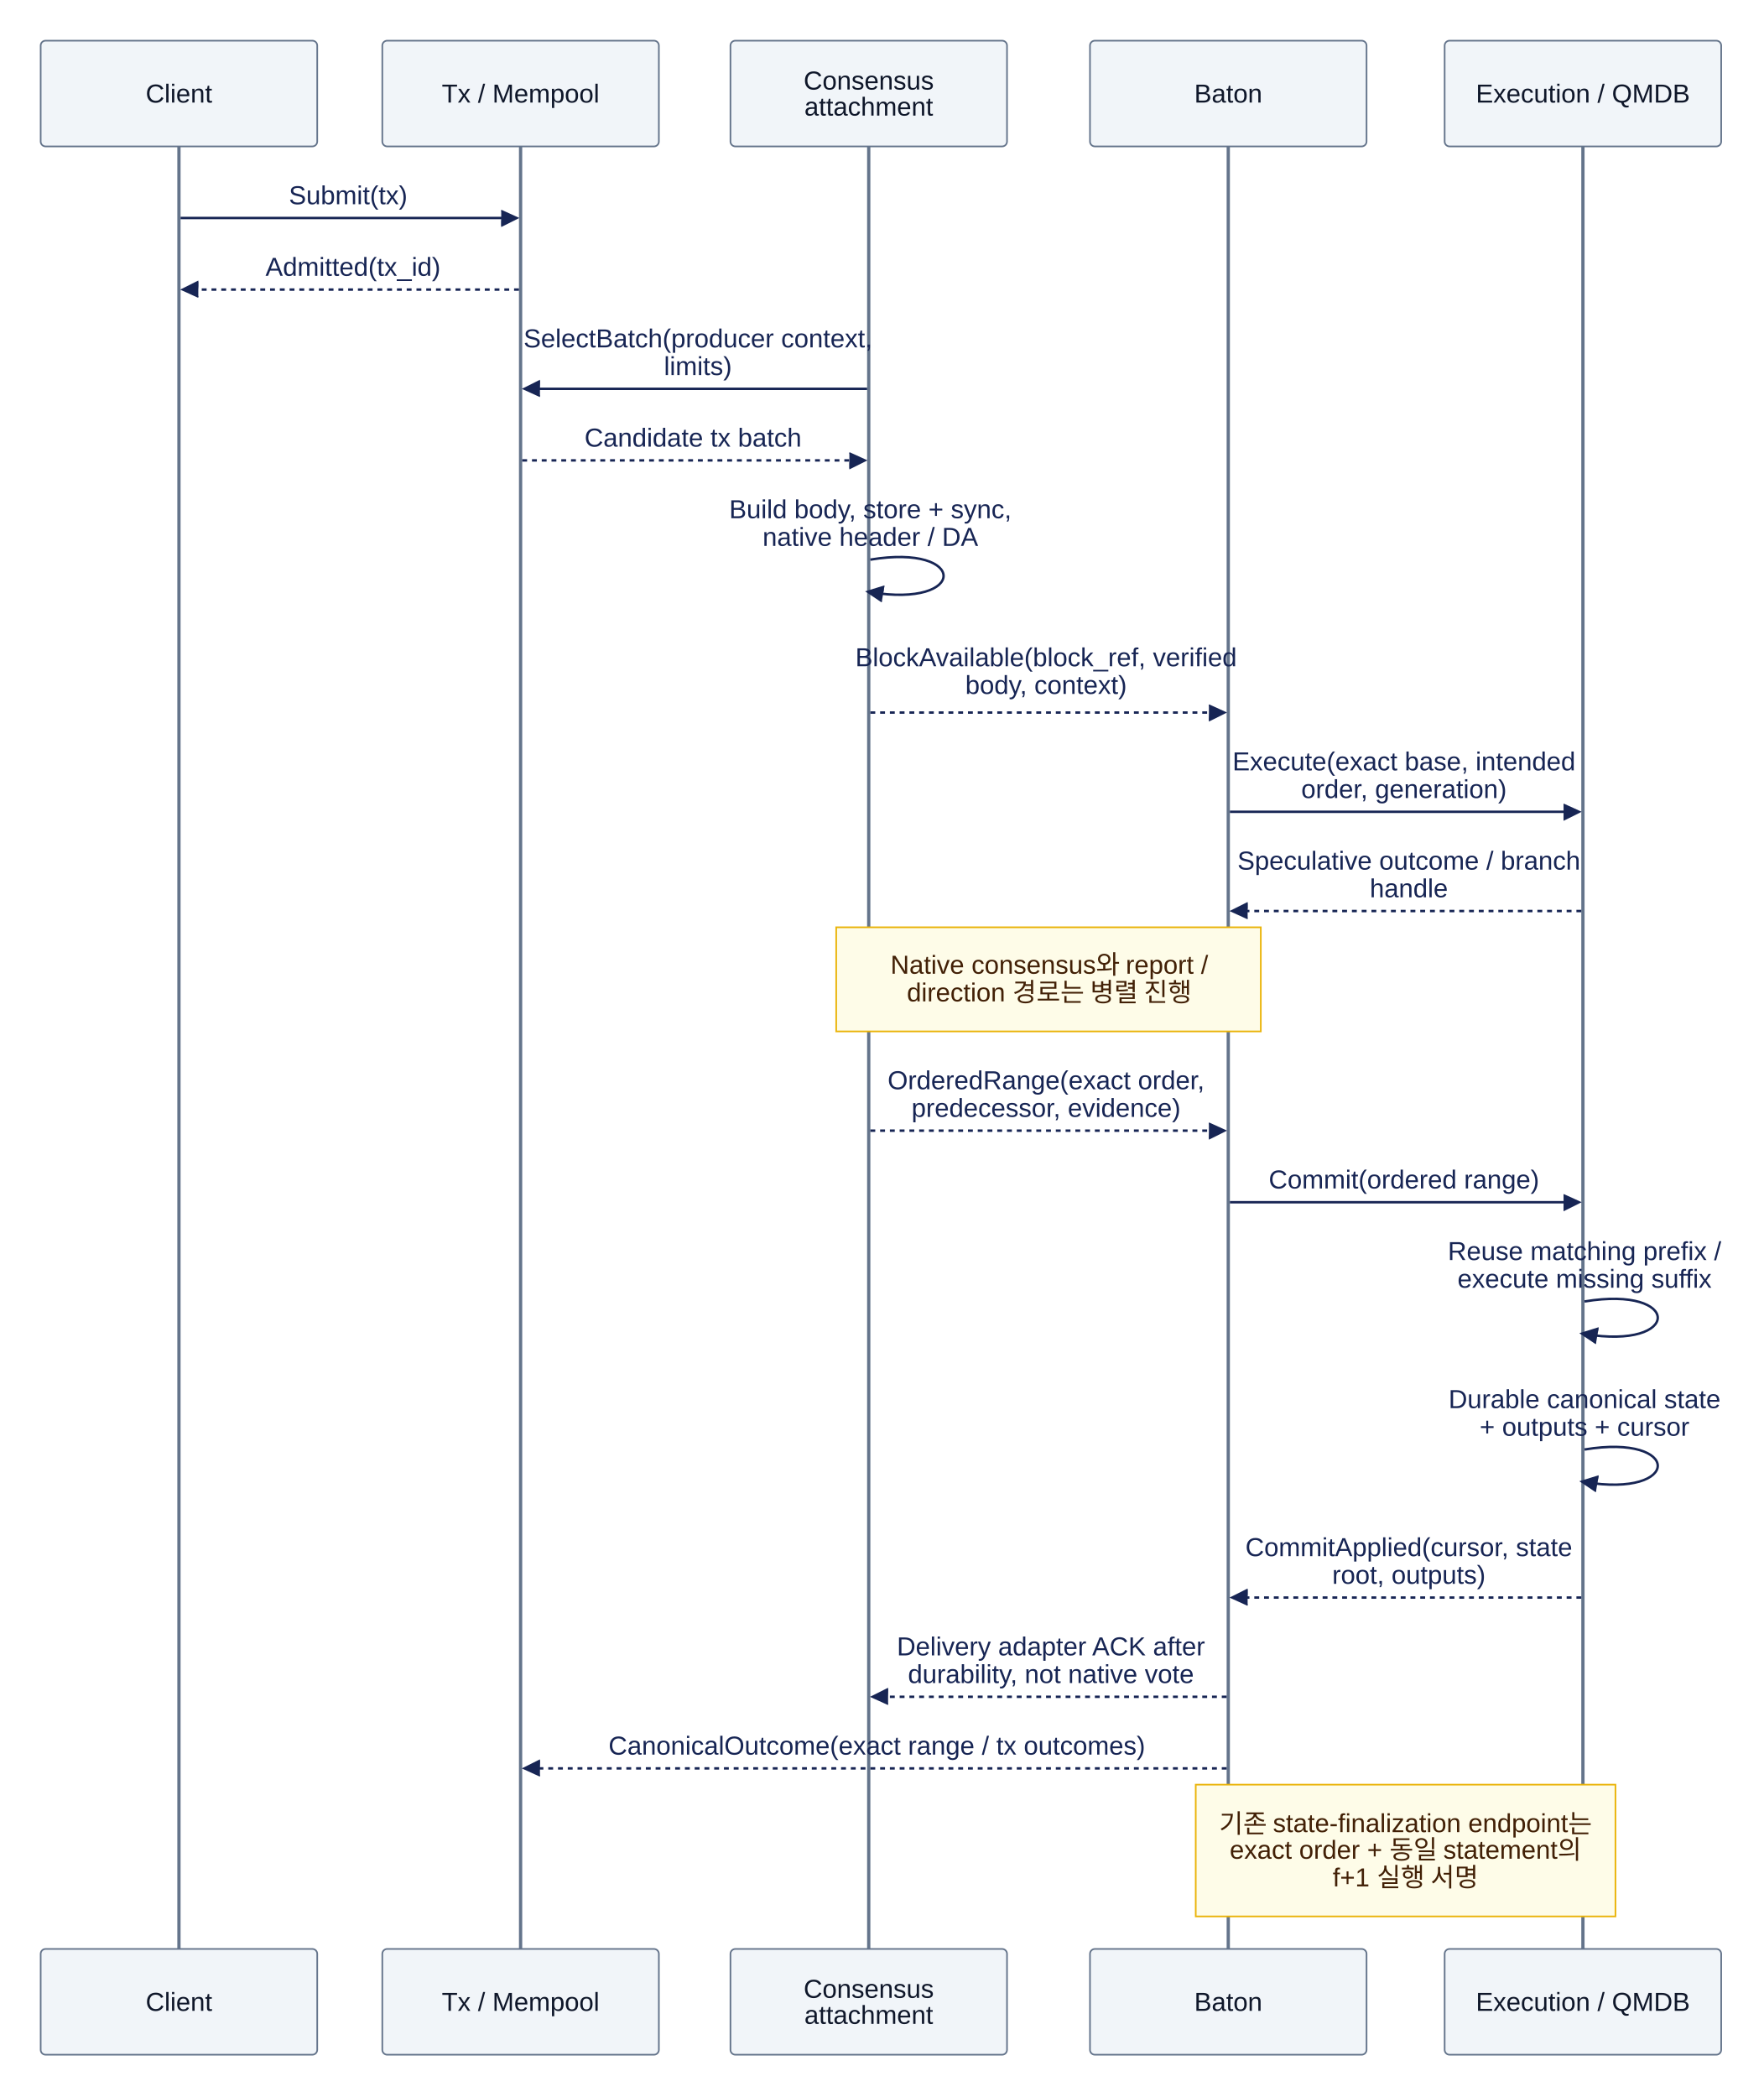
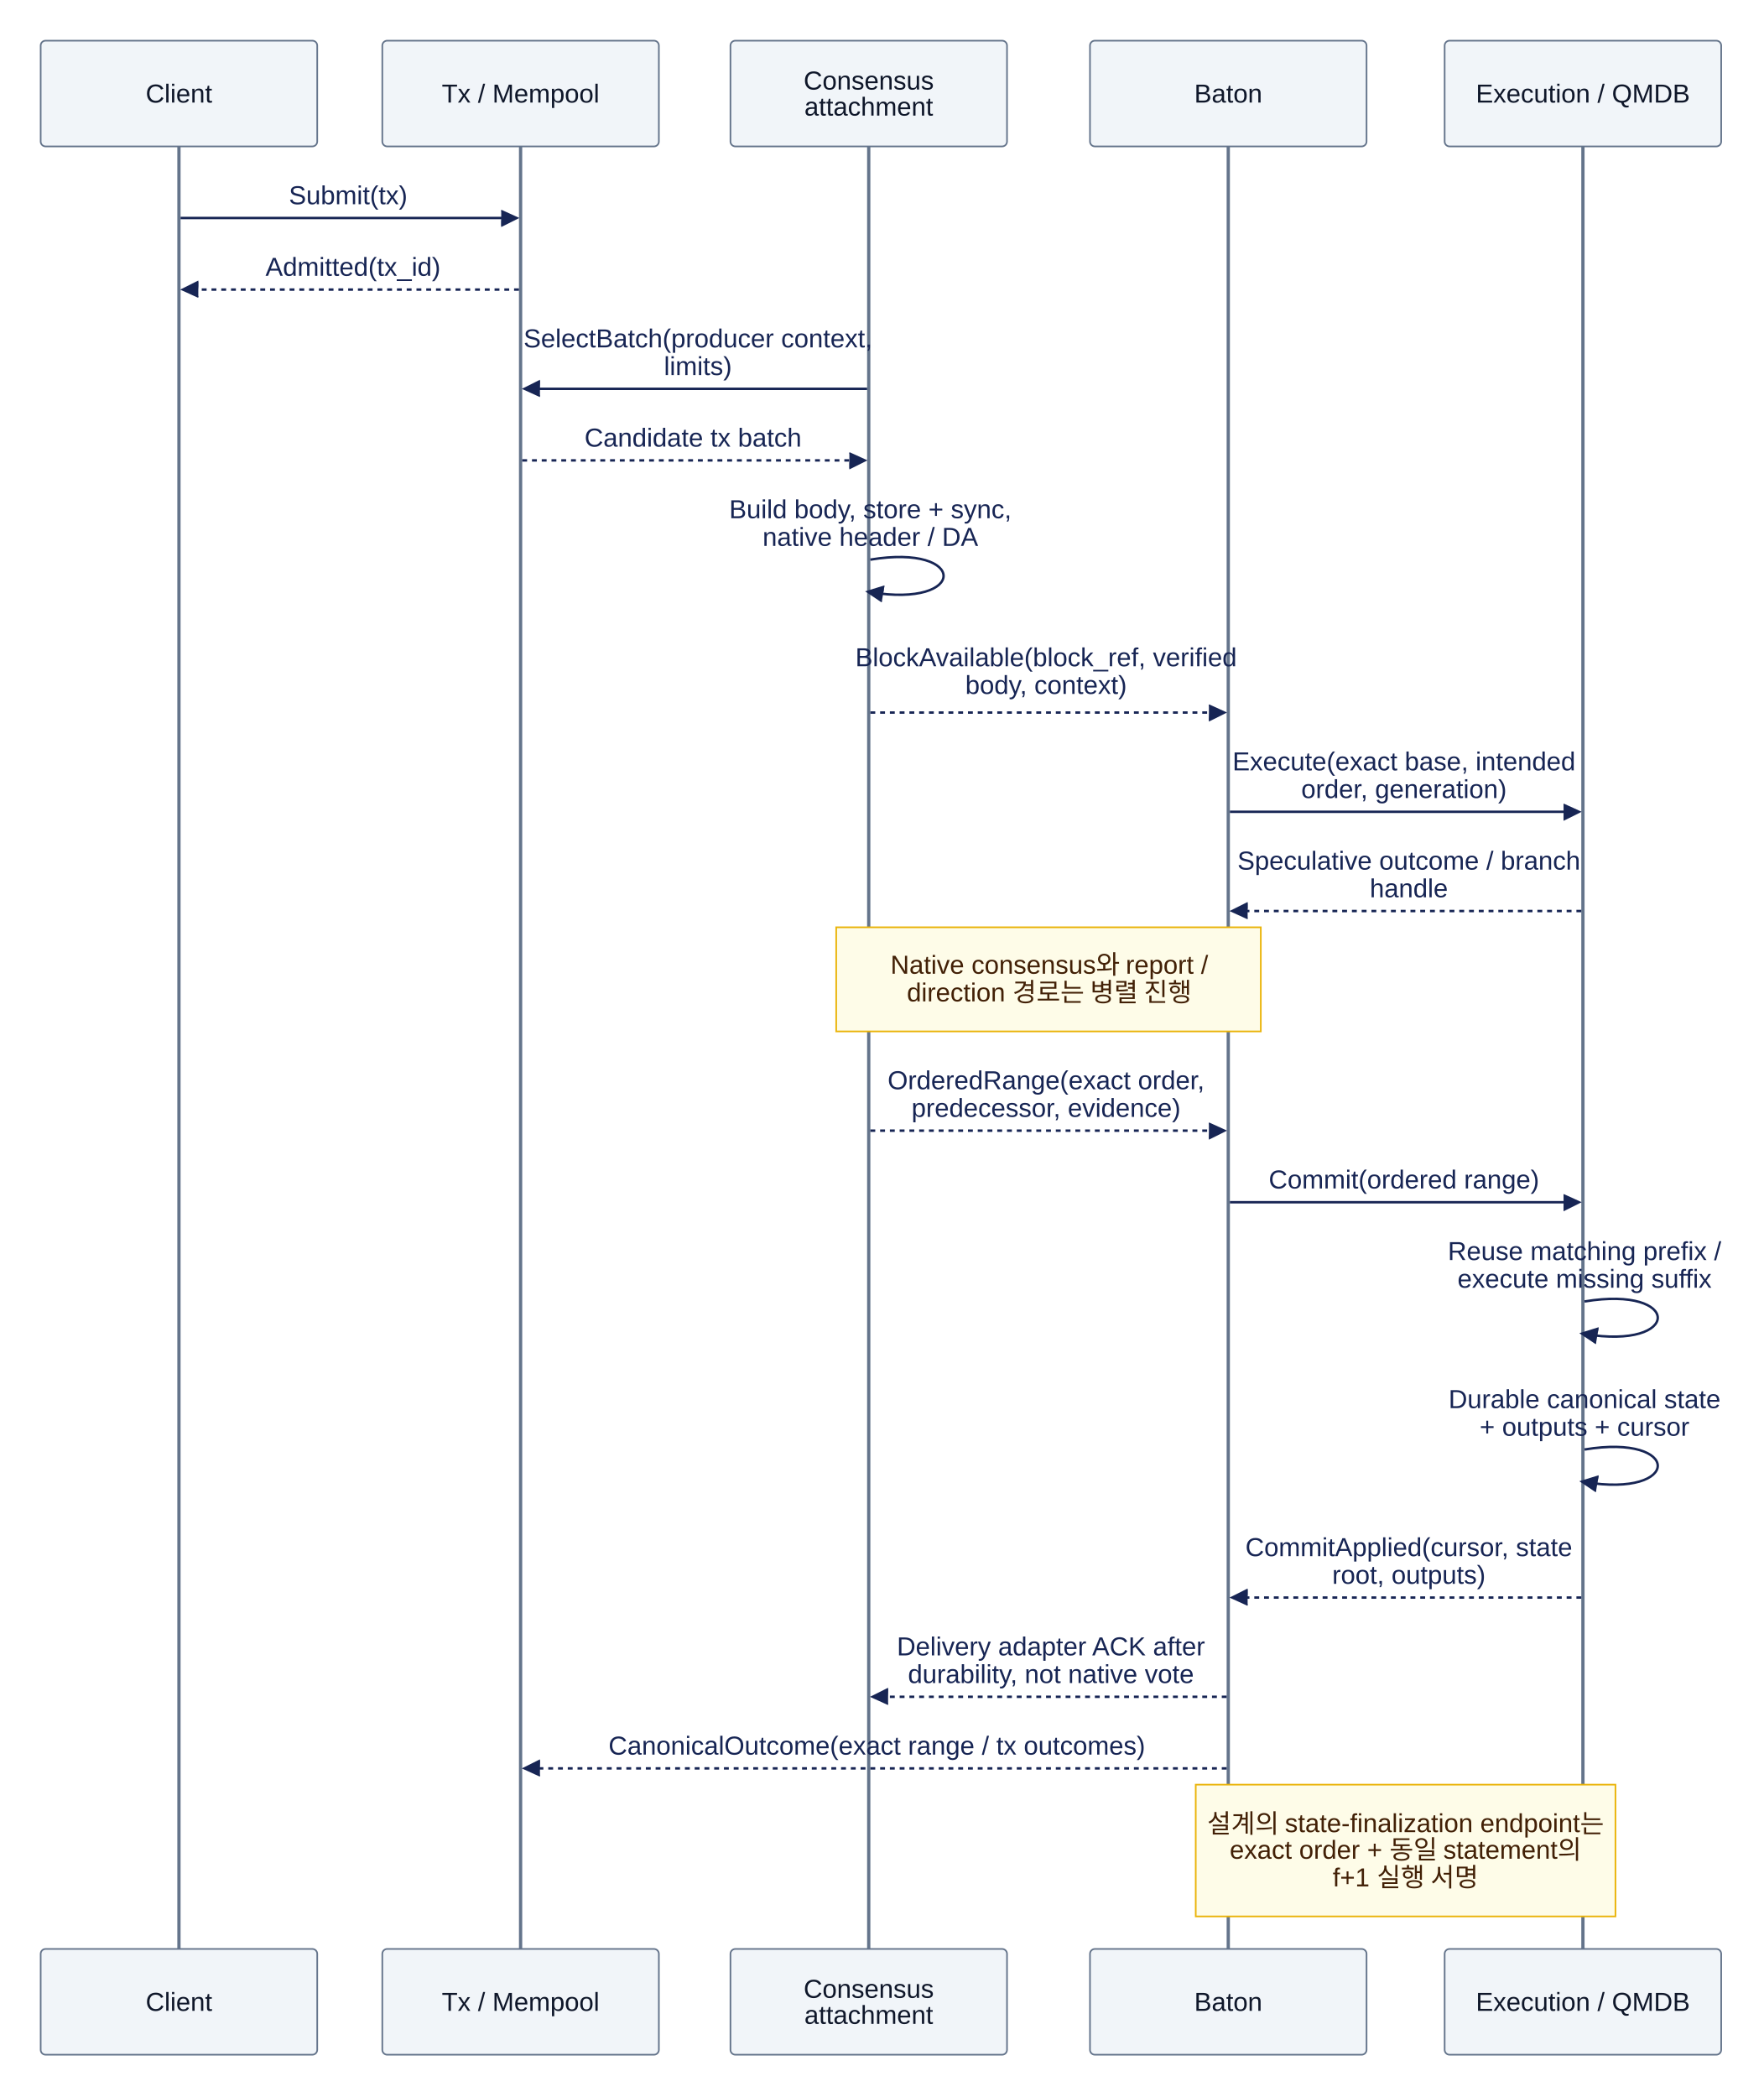
<svg xmlns="http://www.w3.org/2000/svg" id="diagram-02" width="1084" height="1289" viewBox="-25 -25 1084 1289" role="graphics-document document" aria-roledescription="sequence">
  <g>
    <rect x="863" y="1173" fill="#eaeaea" stroke="#666" width="170" height="65" name="E" rx="3" ry="3" class="actor actor-bottom" />
    <text x="948" y="1205.5" dominant-baseline="central" alignment-baseline="central" class="actor actor-box" style="text-anchor: middle; font-size: 16px; font-weight: 400; font-family: Arial, &quot;Apple SD Gothic Neo&quot;, sans-serif;">
      <tspan x="948" dy="0">Execution / QMDB</tspan>
    </text>
  </g>
  <g>
    <rect x="645" y="1173" fill="#eaeaea" stroke="#666" width="170" height="65" name="B" rx="3" ry="3" class="actor actor-bottom" />
    <text x="730" y="1205.5" dominant-baseline="central" alignment-baseline="central" class="actor actor-box" style="text-anchor: middle; font-size: 16px; font-weight: 400; font-family: Arial, &quot;Apple SD Gothic Neo&quot;, sans-serif;">
      <tspan x="730" dy="0">Baton</tspan>
    </text>
  </g>
  <g>
    <rect x="424" y="1173" fill="#eaeaea" stroke="#666" width="170" height="65" name="N" rx="3" ry="3" class="actor actor-bottom" />
    <text x="509" y="1205.5" dominant-baseline="central" alignment-baseline="central" class="actor actor-box" style="text-anchor: middle; font-size: 16px; font-weight: 400; font-family: Arial, &quot;Apple SD Gothic Neo&quot;, sans-serif;">
      <tspan x="509" dy="-8">Consensus</tspan>
    </text>
    <text x="509" y="1205.5" dominant-baseline="central" alignment-baseline="central" class="actor actor-box" style="text-anchor: middle; font-size: 16px; font-weight: 400; font-family: Arial, &quot;Apple SD Gothic Neo&quot;, sans-serif;">
      <tspan x="509" dy="8">attachment</tspan>
    </text>
  </g>
  <g>
    <rect x="210" y="1173" fill="#eaeaea" stroke="#666" width="170" height="65" name="T" rx="3" ry="3" class="actor actor-bottom" />
    <text x="295" y="1205.5" dominant-baseline="central" alignment-baseline="central" class="actor actor-box" style="text-anchor: middle; font-size: 16px; font-weight: 400; font-family: Arial, &quot;Apple SD Gothic Neo&quot;, sans-serif;">
      <tspan x="295" dy="0">Tx / Mempool</tspan>
    </text>
  </g>
  <g>
    <rect x="0" y="1173" fill="#eaeaea" stroke="#666" width="170" height="65" name="C" rx="3" ry="3" class="actor actor-bottom" />
    <text x="85" y="1205.5" dominant-baseline="central" alignment-baseline="central" class="actor actor-box" style="text-anchor: middle; font-size: 16px; font-weight: 400; font-family: Arial, &quot;Apple SD Gothic Neo&quot;, sans-serif;">
      <tspan x="85" dy="0">Client</tspan>
    </text>
  </g>
  <g>
    <line id="actor4" x1="948" y1="65" x2="948" y2="1173" class="actor-line 200" stroke-width="0.5px" stroke="#999" name="E" />
    <g id="root-4">
      <rect x="863" y="0" fill="#eaeaea" stroke="#666" width="170" height="65" name="E" rx="3" ry="3" class="actor actor-top" />
      <text x="948" y="32.5" dominant-baseline="central" alignment-baseline="central" class="actor actor-box" style="text-anchor: middle; font-size: 16px; font-weight: 400; font-family: Arial, &quot;Apple SD Gothic Neo&quot;, sans-serif;">
        <tspan x="948" dy="0">Execution / QMDB</tspan>
      </text>
    </g>
  </g>
  <g>
    <line id="actor3" x1="730" y1="65" x2="730" y2="1173" class="actor-line 200" stroke-width="0.5px" stroke="#999" name="B" />
    <g id="root-3">
      <rect x="645" y="0" fill="#eaeaea" stroke="#666" width="170" height="65" name="B" rx="3" ry="3" class="actor actor-top" />
      <text x="730" y="32.5" dominant-baseline="central" alignment-baseline="central" class="actor actor-box" style="text-anchor: middle; font-size: 16px; font-weight: 400; font-family: Arial, &quot;Apple SD Gothic Neo&quot;, sans-serif;">
        <tspan x="730" dy="0">Baton</tspan>
      </text>
    </g>
  </g>
  <g>
    <line id="actor2" x1="509" y1="65" x2="509" y2="1173" class="actor-line 200" stroke-width="0.5px" stroke="#999" name="N" />
    <g id="root-2">
      <rect x="424" y="0" fill="#eaeaea" stroke="#666" width="170" height="65" name="N" rx="3" ry="3" class="actor actor-top" />
      <text x="509" y="32.5" dominant-baseline="central" alignment-baseline="central" class="actor actor-box" style="text-anchor: middle; font-size: 16px; font-weight: 400; font-family: Arial, &quot;Apple SD Gothic Neo&quot;, sans-serif;">
        <tspan x="509" dy="-8">Consensus</tspan>
      </text>
      <text x="509" y="32.5" dominant-baseline="central" alignment-baseline="central" class="actor actor-box" style="text-anchor: middle; font-size: 16px; font-weight: 400; font-family: Arial, &quot;Apple SD Gothic Neo&quot;, sans-serif;">
        <tspan x="509" dy="8">attachment</tspan>
      </text>
    </g>
  </g>
  <g>
    <line id="actor1" x1="295" y1="65" x2="295" y2="1173" class="actor-line 200" stroke-width="0.5px" stroke="#999" name="T" />
    <g id="root-1">
      <rect x="210" y="0" fill="#eaeaea" stroke="#666" width="170" height="65" name="T" rx="3" ry="3" class="actor actor-top" />
      <text x="295" y="32.5" dominant-baseline="central" alignment-baseline="central" class="actor actor-box" style="text-anchor: middle; font-size: 16px; font-weight: 400; font-family: Arial, &quot;Apple SD Gothic Neo&quot;, sans-serif;">
        <tspan x="295" dy="0">Tx / Mempool</tspan>
      </text>
    </g>
  </g>
  <g>
    <line id="actor0" x1="85" y1="65" x2="85" y2="1173" class="actor-line 200" stroke-width="0.5px" stroke="#999" name="C" />
    <g id="root-0">
      <rect x="0" y="0" fill="#eaeaea" stroke="#666" width="170" height="65" name="C" rx="3" ry="3" class="actor actor-top" />
      <text x="85" y="32.5" dominant-baseline="central" alignment-baseline="central" class="actor actor-box" style="text-anchor: middle; font-size: 16px; font-weight: 400; font-family: Arial, &quot;Apple SD Gothic Neo&quot;, sans-serif;">
        <tspan x="85" dy="0">Client</tspan>
      </text>
    </g>
  </g>
  <style>#diagram-02{font-family:Arial,Apple SD Gothic Neo,sans-serif;font-size:16px;fill:#172554;}@keyframes edge-animation-frame{from{stroke-dashoffset:0;}}@keyframes dash{to{stroke-dashoffset:0;}}#diagram-02 .edge-animation-slow{stroke-dasharray:9,5!important;stroke-dashoffset:900;animation:dash 50s linear infinite;stroke-linecap:round;}#diagram-02 .edge-animation-fast{stroke-dasharray:9,5!important;stroke-dashoffset:900;animation:dash 20s linear infinite;stroke-linecap:round;}#diagram-02 .error-icon{fill:hsl(45.882, 100%, 100%);}#diagram-02 .error-text{fill:#000000;stroke:#000000;}#diagram-02 .edge-thickness-normal{stroke-width:1px;}#diagram-02 .edge-thickness-thick{stroke-width:3.5px;}#diagram-02 .edge-pattern-solid{stroke-dasharray:0;}#diagram-02 .edge-thickness-invisible{stroke-width:0;fill:none;}#diagram-02 .edge-pattern-dashed{stroke-dasharray:3;}#diagram-02 .edge-pattern-dotted{stroke-dasharray:2;}#diagram-02 .marker{fill:#475569;stroke:#475569;}#diagram-02 .marker.cross{stroke:#475569;}#diagram-02 svg{font-family:Arial,Apple SD Gothic Neo,sans-serif;font-size:16px;}#diagram-02 p{margin:0;}#diagram-02 .actor{stroke:#64748b;fill:#f1f5f9;}#diagram-02 text.actor&gt;tspan{fill:#0f172a;stroke:none;}#diagram-02 .actor-line{stroke:#64748b;}#diagram-02 .innerArc{stroke-width:1.5;stroke-dasharray:none;}#diagram-02 .messageLine0{stroke-width:1.5;stroke-dasharray:none;stroke:#172554;}#diagram-02 .messageLine1{stroke-width:1.5;stroke-dasharray:2,2;stroke:#172554;}#diagram-02 #arrowhead path{fill:#172554;stroke:#172554;}#diagram-02 .sequenceNumber{fill:#b8aa96;}#diagram-02 #sequencenumber{fill:#172554;}#diagram-02 #crosshead path{fill:#172554;stroke:#172554;}#diagram-02 .messageText{fill:#172554;stroke:none;}#diagram-02 .labelBox{stroke:#64748b;fill:#f1f5f9;}#diagram-02 .labelText,#diagram-02 .labelText&gt;tspan{fill:#0f172a;stroke:none;}#diagram-02 .loopText,#diagram-02 .loopText&gt;tspan{fill:#0f172a;stroke:none;}#diagram-02 .loopLine{stroke-width:2px;stroke-dasharray:2,2;stroke:#64748b;fill:#64748b;}#diagram-02 .note{stroke:#eab308;fill:#fefce8;}#diagram-02 .noteText,#diagram-02 .noteText&gt;tspan{fill:#422006;stroke:none;}#diagram-02 .activation0{fill:hsl(105.882, 100%, 96.667%);stroke:hsl(105.882, 100%, 86.667%);}#diagram-02 .activation1{fill:hsl(105.882, 100%, 96.667%);stroke:hsl(105.882, 100%, 86.667%);}#diagram-02 .activation2{fill:hsl(105.882, 100%, 96.667%);stroke:hsl(105.882, 100%, 86.667%);}#diagram-02 .actorPopupMenu{position:absolute;}#diagram-02 .actorPopupMenuPanel{position:absolute;fill:#f1f5f9;box-shadow:0px 8px 16px 0px rgba(0,0,0,0.2);filter:drop-shadow(3px 5px 2px rgb(0 0 0 / 0.4));}#diagram-02 .actor-man line{stroke:#64748b;fill:#f1f5f9;}#diagram-02 .actor-man circle,#diagram-02 line{stroke:#64748b;fill:#f1f5f9;stroke-width:2px;}#diagram-02 :root{--mermaid-font-family:Arial,Apple SD Gothic Neo,sans-serif;}</style>
  <g />
  <defs>
    <symbol id="computer" width="24" height="24">
      <path transform="scale(.5)" d="M2 2v13h20v-13h-20zm18 11h-16v-9h16v9zm-10.228 6l.466-1h3.524l.467 1h-4.457zm14.228 3h-24l2-6h2.104l-1.33 4h18.45l-1.297-4h2.073l2 6zm-5-10h-14v-7h14v7z" />
    </symbol>
  </defs>
  <defs>
    <symbol id="database" fill-rule="evenodd" clip-rule="evenodd">
      <path transform="scale(.5)" d="M12.258.001l.256.004.255.005.253.008.251.01.249.012.247.015.246.016.242.019.241.02.239.023.236.024.233.027.231.028.229.031.225.032.223.034.22.036.217.038.214.04.211.041.208.043.205.045.201.046.198.048.194.05.191.051.187.053.183.054.18.056.175.057.172.059.168.06.163.061.16.063.155.064.15.066.074.033.073.033.071.034.07.034.069.035.068.035.067.035.066.035.064.036.064.036.062.036.06.036.06.037.058.037.058.037.055.038.055.038.053.038.052.038.051.039.05.039.048.039.047.039.045.04.044.04.043.04.041.04.04.041.039.041.037.041.036.041.034.041.033.042.032.042.03.042.029.042.027.042.026.043.024.043.023.043.021.043.02.043.018.044.017.043.015.044.013.044.012.044.011.045.009.044.007.045.006.045.004.045.002.045.001.045v17l-.001.045-.002.045-.004.045-.006.045-.007.045-.009.044-.011.045-.012.044-.013.044-.015.044-.017.043-.018.044-.02.043-.021.043-.023.043-.024.043-.026.043-.027.042-.029.042-.03.042-.032.042-.033.042-.034.041-.036.041-.037.041-.039.041-.04.041-.041.04-.043.04-.044.04-.045.04-.047.039-.048.039-.05.039-.051.039-.052.038-.053.038-.055.038-.055.038-.058.037-.058.037-.06.037-.06.036-.062.036-.064.036-.064.036-.066.035-.067.035-.068.035-.069.035-.07.034-.071.034-.073.033-.074.033-.15.066-.155.064-.16.063-.163.061-.168.06-.172.059-.175.057-.18.056-.183.054-.187.053-.191.051-.194.05-.198.048-.201.046-.205.045-.208.043-.211.041-.214.04-.217.038-.22.036-.223.034-.225.032-.229.031-.231.028-.233.027-.236.024-.239.023-.241.02-.242.019-.246.016-.247.015-.249.012-.251.01-.253.008-.255.005-.256.004-.258.001-.258-.001-.256-.004-.255-.005-.253-.008-.251-.01-.249-.012-.247-.015-.245-.016-.243-.019-.241-.02-.238-.023-.236-.024-.234-.027-.231-.028-.228-.031-.226-.032-.223-.034-.22-.036-.217-.038-.214-.04-.211-.041-.208-.043-.204-.045-.201-.046-.198-.048-.195-.05-.19-.051-.187-.053-.184-.054-.179-.056-.176-.057-.172-.059-.167-.06-.164-.061-.159-.063-.155-.064-.151-.066-.074-.033-.072-.033-.072-.034-.07-.034-.069-.035-.068-.035-.067-.035-.066-.035-.064-.036-.063-.036-.062-.036-.061-.036-.06-.037-.058-.037-.057-.037-.056-.038-.055-.038-.053-.038-.052-.038-.051-.039-.049-.039-.049-.039-.046-.039-.046-.04-.044-.04-.043-.04-.041-.04-.04-.041-.039-.041-.037-.041-.036-.041-.034-.041-.033-.042-.032-.042-.03-.042-.029-.042-.027-.042-.026-.043-.024-.043-.023-.043-.021-.043-.02-.043-.018-.044-.017-.043-.015-.044-.013-.044-.012-.044-.011-.045-.009-.044-.007-.045-.006-.045-.004-.045-.002-.045-.001-.045v-17l.001-.045.002-.045.004-.045.006-.045.007-.045.009-.044.011-.045.012-.044.013-.044.015-.044.017-.043.018-.044.02-.043.021-.043.023-.043.024-.043.026-.043.027-.042.029-.042.03-.042.032-.042.033-.042.034-.041.036-.041.037-.041.039-.041.04-.041.041-.04.043-.04.044-.04.046-.04.046-.039.049-.039.049-.039.051-.039.052-.038.053-.038.055-.038.056-.038.057-.037.058-.037.06-.037.061-.036.062-.036.063-.036.064-.036.066-.035.067-.035.068-.035.069-.035.07-.034.072-.034.072-.033.074-.033.151-.066.155-.064.159-.063.164-.061.167-.06.172-.059.176-.057.179-.056.184-.054.187-.053.19-.051.195-.05.198-.048.201-.046.204-.045.208-.043.211-.041.214-.04.217-.038.22-.036.223-.034.226-.032.228-.031.231-.028.234-.027.236-.024.238-.023.241-.02.243-.019.245-.016.247-.015.249-.012.251-.01.253-.008.255-.005.256-.004.258-.001.258.001zm-9.258 20.499v.01l.001.021.003.021.004.022.005.021.006.022.007.022.009.023.01.022.011.023.012.023.013.023.015.023.016.024.017.023.018.024.019.024.021.024.022.025.023.024.024.025.052.049.056.05.061.051.066.051.07.051.075.051.079.052.084.052.088.052.092.052.097.052.102.051.105.052.11.052.114.051.119.051.123.051.127.05.131.05.135.05.139.048.144.049.147.047.152.047.155.047.16.045.163.045.167.043.171.043.176.041.178.041.183.039.187.039.19.037.194.035.197.035.202.033.204.031.209.03.212.029.216.027.219.025.222.024.226.021.23.02.233.018.236.016.24.015.243.012.246.01.249.008.253.005.256.004.259.001.26-.001.257-.004.254-.005.25-.008.247-.011.244-.012.241-.014.237-.016.233-.018.231-.021.226-.021.224-.024.22-.026.216-.027.212-.028.21-.031.205-.031.202-.034.198-.034.194-.036.191-.037.187-.039.183-.04.179-.04.175-.042.172-.043.168-.044.163-.045.16-.046.155-.046.152-.047.148-.048.143-.049.139-.049.136-.05.131-.05.126-.05.123-.051.118-.052.114-.051.11-.052.106-.052.101-.052.096-.052.092-.052.088-.053.083-.051.079-.052.074-.052.07-.051.065-.051.06-.051.056-.05.051-.05.023-.024.023-.025.021-.024.02-.024.019-.024.018-.024.017-.024.015-.023.014-.024.013-.023.012-.023.01-.023.01-.022.008-.022.006-.022.006-.022.004-.022.004-.021.001-.021.001-.021v-4.127l-.077.055-.08.053-.083.054-.085.053-.087.052-.09.052-.093.051-.095.05-.097.05-.1.049-.102.049-.105.048-.106.047-.109.047-.111.046-.114.045-.115.045-.118.044-.12.043-.122.042-.124.042-.126.041-.128.04-.13.04-.132.038-.134.038-.135.037-.138.037-.139.035-.142.035-.143.034-.144.033-.147.032-.148.031-.15.03-.151.03-.153.029-.154.027-.156.027-.158.026-.159.025-.161.024-.162.023-.163.022-.165.021-.166.02-.167.019-.169.018-.169.017-.171.016-.173.015-.173.014-.175.013-.175.012-.177.011-.178.01-.179.008-.179.008-.181.006-.182.005-.182.004-.184.003-.184.002h-.37l-.184-.002-.184-.003-.182-.004-.182-.005-.181-.006-.179-.008-.179-.008-.178-.01-.176-.011-.176-.012-.175-.013-.173-.014-.172-.015-.171-.016-.17-.017-.169-.018-.167-.019-.166-.02-.165-.021-.163-.022-.162-.023-.161-.024-.159-.025-.157-.026-.156-.027-.155-.027-.153-.029-.151-.03-.15-.03-.148-.031-.146-.032-.145-.033-.143-.034-.141-.035-.14-.035-.137-.037-.136-.037-.134-.038-.132-.038-.13-.04-.128-.04-.126-.041-.124-.042-.122-.042-.12-.044-.117-.043-.116-.045-.113-.045-.112-.046-.109-.047-.106-.047-.105-.048-.102-.049-.1-.049-.097-.05-.095-.05-.093-.052-.09-.051-.087-.052-.085-.053-.083-.054-.08-.054-.077-.054v4.127zm0-5.654v.011l.001.021.003.021.004.021.005.022.006.022.007.022.009.022.01.022.011.023.012.023.013.023.015.024.016.023.017.024.018.024.019.024.021.024.022.024.023.025.024.024.052.05.056.05.061.05.066.051.07.051.075.052.079.051.084.052.088.052.092.052.097.052.102.052.105.052.11.051.114.051.119.052.123.05.127.051.131.05.135.049.139.049.144.048.147.048.152.047.155.046.16.045.163.045.167.044.171.042.176.042.178.04.183.04.187.038.19.037.194.036.197.034.202.033.204.032.209.03.212.028.216.027.219.025.222.024.226.022.23.02.233.018.236.016.24.014.243.012.246.01.249.008.253.006.256.003.259.001.26-.001.257-.003.254-.006.25-.008.247-.01.244-.012.241-.015.237-.016.233-.018.231-.02.226-.022.224-.024.22-.025.216-.027.212-.029.21-.03.205-.032.202-.033.198-.035.194-.036.191-.037.187-.039.183-.039.179-.041.175-.042.172-.043.168-.044.163-.045.16-.045.155-.047.152-.047.148-.048.143-.048.139-.05.136-.049.131-.05.126-.051.123-.051.118-.051.114-.052.11-.052.106-.052.101-.052.096-.052.092-.052.088-.052.083-.052.079-.052.074-.051.07-.052.065-.051.06-.05.056-.051.051-.049.023-.025.023-.024.021-.025.02-.024.019-.024.018-.024.017-.024.015-.023.014-.023.013-.024.012-.022.01-.023.01-.023.008-.022.006-.022.006-.022.004-.021.004-.022.001-.021.001-.021v-4.139l-.077.054-.08.054-.083.054-.085.052-.087.053-.09.051-.093.051-.095.051-.097.05-.1.049-.102.049-.105.048-.106.047-.109.047-.111.046-.114.045-.115.044-.118.044-.12.044-.122.042-.124.042-.126.041-.128.04-.13.039-.132.039-.134.038-.135.037-.138.036-.139.036-.142.035-.143.033-.144.033-.147.033-.148.031-.15.03-.151.03-.153.028-.154.028-.156.027-.158.026-.159.025-.161.024-.162.023-.163.022-.165.021-.166.02-.167.019-.169.018-.169.017-.171.016-.173.015-.173.014-.175.013-.175.012-.177.011-.178.009-.179.009-.179.007-.181.007-.182.005-.182.004-.184.003-.184.002h-.37l-.184-.002-.184-.003-.182-.004-.182-.005-.181-.007-.179-.007-.179-.009-.178-.009-.176-.011-.176-.012-.175-.013-.173-.014-.172-.015-.171-.016-.17-.017-.169-.018-.167-.019-.166-.02-.165-.021-.163-.022-.162-.023-.161-.024-.159-.025-.157-.026-.156-.027-.155-.028-.153-.028-.151-.03-.15-.03-.148-.031-.146-.033-.145-.033-.143-.033-.141-.035-.14-.036-.137-.036-.136-.037-.134-.038-.132-.039-.13-.039-.128-.04-.126-.041-.124-.042-.122-.043-.12-.043-.117-.044-.116-.044-.113-.046-.112-.046-.109-.046-.106-.047-.105-.048-.102-.049-.1-.049-.097-.05-.095-.051-.093-.051-.09-.051-.087-.053-.085-.052-.083-.054-.08-.054-.077-.054v4.139zm0-5.666v.011l.001.02.003.022.004.021.005.022.006.021.007.022.009.023.01.022.011.023.012.023.013.023.015.023.016.024.017.024.018.023.019.024.021.025.022.024.023.024.024.025.052.05.056.05.061.05.066.051.07.051.075.052.079.051.084.052.088.052.092.052.097.052.102.052.105.051.11.052.114.051.119.051.123.051.127.05.131.05.135.05.139.049.144.048.147.048.152.047.155.046.16.045.163.045.167.043.171.043.176.042.178.04.183.04.187.038.19.037.194.036.197.034.202.033.204.032.209.03.212.028.216.027.219.025.222.024.226.021.23.02.233.018.236.017.24.014.243.012.246.01.249.008.253.006.256.003.259.001.26-.001.257-.003.254-.006.25-.008.247-.01.244-.013.241-.014.237-.016.233-.018.231-.02.226-.022.224-.024.22-.025.216-.027.212-.029.21-.03.205-.032.202-.033.198-.035.194-.036.191-.037.187-.039.183-.039.179-.041.175-.042.172-.043.168-.044.163-.045.16-.045.155-.047.152-.047.148-.048.143-.049.139-.049.136-.049.131-.051.126-.05.123-.051.118-.052.114-.051.11-.052.106-.052.101-.052.096-.052.092-.052.088-.052.083-.052.079-.052.074-.052.07-.051.065-.051.06-.051.056-.05.051-.049.023-.025.023-.025.021-.024.02-.024.019-.024.018-.024.017-.024.015-.023.014-.024.013-.023.012-.023.01-.022.01-.023.008-.022.006-.022.006-.022.004-.022.004-.021.001-.021.001-.021v-4.153l-.077.054-.08.054-.083.053-.085.053-.087.053-.09.051-.093.051-.095.051-.097.05-.1.049-.102.048-.105.048-.106.048-.109.046-.111.046-.114.046-.115.044-.118.044-.12.043-.122.043-.124.042-.126.041-.128.04-.13.039-.132.039-.134.038-.135.037-.138.036-.139.036-.142.034-.143.034-.144.033-.147.032-.148.032-.15.03-.151.03-.153.028-.154.028-.156.027-.158.026-.159.024-.161.024-.162.023-.163.023-.165.021-.166.02-.167.019-.169.018-.169.017-.171.016-.173.015-.173.014-.175.013-.175.012-.177.01-.178.01-.179.009-.179.007-.181.006-.182.006-.182.004-.184.003-.184.001-.185.001-.185-.001-.184-.001-.184-.003-.182-.004-.182-.006-.181-.006-.179-.007-.179-.009-.178-.01-.176-.01-.176-.012-.175-.013-.173-.014-.172-.015-.171-.016-.17-.017-.169-.018-.167-.019-.166-.02-.165-.021-.163-.023-.162-.023-.161-.024-.159-.024-.157-.026-.156-.027-.155-.028-.153-.028-.151-.03-.15-.03-.148-.032-.146-.032-.145-.033-.143-.034-.141-.034-.14-.036-.137-.036-.136-.037-.134-.038-.132-.039-.13-.039-.128-.041-.126-.041-.124-.041-.122-.043-.12-.043-.117-.044-.116-.044-.113-.046-.112-.046-.109-.046-.106-.048-.105-.048-.102-.048-.1-.05-.097-.049-.095-.051-.093-.051-.09-.052-.087-.052-.085-.053-.083-.053-.08-.054-.077-.054v4.153zm8.74-8.179l-.257.004-.254.005-.25.008-.247.011-.244.012-.241.014-.237.016-.233.018-.231.021-.226.022-.224.023-.22.026-.216.027-.212.028-.21.031-.205.032-.202.033-.198.034-.194.036-.191.038-.187.038-.183.04-.179.041-.175.042-.172.043-.168.043-.163.045-.16.046-.155.046-.152.048-.148.048-.143.048-.139.049-.136.05-.131.05-.126.051-.123.051-.118.051-.114.052-.11.052-.106.052-.101.052-.096.052-.092.052-.088.052-.083.052-.079.052-.074.051-.07.052-.065.051-.06.05-.056.05-.051.05-.023.025-.023.024-.021.024-.02.025-.019.024-.018.024-.017.023-.015.024-.014.023-.013.023-.012.023-.01.023-.01.022-.008.022-.006.023-.006.021-.004.022-.004.021-.001.021-.001.021.001.021.001.021.004.021.004.022.006.021.006.023.008.022.01.022.01.023.012.023.013.023.014.023.015.024.017.023.018.024.019.024.02.025.021.024.023.024.023.025.051.05.056.05.06.05.065.051.07.052.074.051.079.052.083.052.088.052.092.052.096.052.101.052.106.052.11.052.114.052.118.051.123.051.126.051.131.05.136.05.139.049.143.048.148.048.152.048.155.046.16.046.163.045.168.043.172.043.175.042.179.041.183.04.187.038.191.038.194.036.198.034.202.033.205.032.21.031.212.028.216.027.22.026.224.023.226.022.231.021.233.018.237.016.241.014.244.012.247.011.25.008.254.005.257.004.26.001.26-.001.257-.004.254-.005.25-.008.247-.011.244-.012.241-.014.237-.016.233-.018.231-.021.226-.022.224-.023.22-.026.216-.027.212-.028.21-.031.205-.032.202-.033.198-.034.194-.036.191-.038.187-.038.183-.04.179-.041.175-.042.172-.043.168-.043.163-.045.16-.046.155-.046.152-.048.148-.048.143-.048.139-.049.136-.05.131-.05.126-.051.123-.051.118-.051.114-.052.11-.052.106-.052.101-.052.096-.052.092-.052.088-.052.083-.052.079-.052.074-.051.07-.052.065-.051.06-.05.056-.05.051-.05.023-.025.023-.024.021-.024.02-.025.019-.024.018-.024.017-.023.015-.024.014-.023.013-.023.012-.023.01-.023.01-.022.008-.022.006-.023.006-.021.004-.022.004-.021.001-.021.001-.021-.001-.021-.001-.021-.004-.021-.004-.022-.006-.021-.006-.023-.008-.022-.01-.022-.01-.023-.012-.023-.013-.023-.014-.023-.015-.024-.017-.023-.018-.024-.019-.024-.02-.025-.021-.024-.023-.024-.023-.025-.051-.05-.056-.05-.06-.05-.065-.051-.07-.052-.074-.051-.079-.052-.083-.052-.088-.052-.092-.052-.096-.052-.101-.052-.106-.052-.11-.052-.114-.052-.118-.051-.123-.051-.126-.051-.131-.05-.136-.05-.139-.049-.143-.048-.148-.048-.152-.048-.155-.046-.16-.046-.163-.045-.168-.043-.172-.043-.175-.042-.179-.041-.183-.04-.187-.038-.191-.038-.194-.036-.198-.034-.202-.033-.205-.032-.21-.031-.212-.028-.216-.027-.22-.026-.224-.023-.226-.022-.231-.021-.233-.018-.237-.016-.241-.014-.244-.012-.247-.011-.25-.008-.254-.005-.257-.004-.26-.001-.26.001z" />
    </symbol>
  </defs>
  <defs>
    <symbol id="clock" width="24" height="24">
      <path transform="scale(.5)" d="M12 2c5.514 0 10 4.486 10 10s-4.486 10-10 10-10-4.486-10-10 4.486-10 10-10zm0-2c-6.627 0-12 5.373-12 12s5.373 12 12 12 12-5.373 12-12-5.373-12-12-12zm5.848 12.459c.202.038.202.333.001.372-1.907.361-6.045 1.111-6.547 1.111-.719 0-1.301-.582-1.301-1.301 0-.512.77-5.447 1.125-7.445.034-.192.312-.181.343.014l.985 6.238 5.394 1.011z" />
    </symbol>
  </defs>
  <defs>
    <marker id="arrowhead" refX="7.9" refY="5" markerUnits="userSpaceOnUse" markerWidth="12" markerHeight="12" orient="auto-start-reverse">
      <path d="M -1 0 L 10 5 L 0 10 z" />
    </marker>
  </defs>
  <defs>
    <marker id="crosshead" markerWidth="15" markerHeight="8" orient="auto" refX="4" refY="4.5">
      <path fill="none" stroke="#000000" stroke-width="1pt" d="M 1,2 L 6,7 M 6,2 L 1,7" style="stroke-dasharray: 0, 0;" />
    </marker>
  </defs>
  <defs>
    <marker id="filled-head" refX="15.5" refY="7" markerWidth="20" markerHeight="28" orient="auto">
      <path d="M 18,7 L9,13 L14,7 L9,1 Z" />
    </marker>
  </defs>
  <defs>
    <marker id="sequencenumber" refX="15" refY="15" markerWidth="60" markerHeight="40" orient="auto">
      <circle cx="15" cy="15" r="6" />
    </marker>
  </defs>
  <g>
    <rect x="489" y="545" fill="#EDF2AE" stroke="#666" width="261" height="64" class="note" />
    <text x="620" y="553" text-anchor="middle" dominant-baseline="middle" alignment-baseline="middle" class="noteText" dy="1em" style="font-family: Arial, &quot;Apple SD Gothic Neo&quot;, sans-serif; font-size: 16px; font-weight: 400;">
      <tspan x="620">Native consensus와 report /</tspan>
    </text>
    <text x="620" y="570" text-anchor="middle" dominant-baseline="middle" alignment-baseline="middle" class="noteText" dy="1em" style="font-family: Arial, &quot;Apple SD Gothic Neo&quot;, sans-serif; font-size: 16px; font-weight: 400;">
      <tspan x="620">direction 경로는 병렬 진행</tspan>
    </text>
  </g>
  <g>
    <rect x="710" y="1072" fill="#EDF2AE" stroke="#666" width="258" height="81" class="note" />
    <text x="839" y="1080" text-anchor="middle" dominant-baseline="middle" alignment-baseline="middle" class="noteText" dy="1em" style="font-family: Arial, &quot;Apple SD Gothic Neo&quot;, sans-serif; font-size: 16px; font-weight: 400;">
-       <tspan x="839">기존 state-finalization endpoint는</tspan>
+       <tspan x="839">설계의 state-finalization endpoint는</tspan>
    </text>
    <text x="839" y="1097" text-anchor="middle" dominant-baseline="middle" alignment-baseline="middle" class="noteText" dy="1em" style="font-family: Arial, &quot;Apple SD Gothic Neo&quot;, sans-serif; font-size: 16px; font-weight: 400;">
      <tspan x="839">exact order + 동일 statement의</tspan>
    </text>
    <text x="839" y="1114" text-anchor="middle" dominant-baseline="middle" alignment-baseline="middle" class="noteText" dy="1em" style="font-family: Arial, &quot;Apple SD Gothic Neo&quot;, sans-serif; font-size: 16px; font-weight: 400;">
      <tspan x="839">f+1 실행 서명</tspan>
    </text>
  </g>
  <text x="189" y="80" text-anchor="middle" dominant-baseline="middle" alignment-baseline="middle" class="messageText" dy="1em" style="font-family: Arial, &quot;Apple SD Gothic Neo&quot;, sans-serif; font-size: 16px; font-weight: 400;">Submit(tx)</text>
  <line x1="86" y1="109" x2="291" y2="109" class="messageLine0" stroke-width="2" stroke="none" marker-end="url(#arrowhead)" style="fill: none;" />
  <text x="192" y="124" text-anchor="middle" dominant-baseline="middle" alignment-baseline="middle" class="messageText" dy="1em" style="font-family: Arial, &quot;Apple SD Gothic Neo&quot;, sans-serif; font-size: 16px; font-weight: 400;">Admitted(tx_id)</text>
  <line x1="294" y1="153" x2="89" y2="153" class="messageLine1" stroke-width="2" stroke="none" marker-end="url(#arrowhead)" style="stroke-dasharray: 3, 3; fill: none;" />
  <text x="404" y="168" text-anchor="middle" dominant-baseline="middle" alignment-baseline="middle" class="messageText" dy="1em" style="font-family: Arial, &quot;Apple SD Gothic Neo&quot;, sans-serif; font-size: 16px; font-weight: 400;">SelectBatch(producer context,</text>
  <text x="404" y="185" text-anchor="middle" dominant-baseline="middle" alignment-baseline="middle" class="messageText" dy="1em" style="font-family: Arial, &quot;Apple SD Gothic Neo&quot;, sans-serif; font-size: 16px; font-weight: 400;">limits)</text>
  <line x1="508" y1="214" x2="299" y2="214" class="messageLine0" stroke-width="2" stroke="none" marker-end="url(#arrowhead)" style="fill: none;" />
  <text x="401" y="229" text-anchor="middle" dominant-baseline="middle" alignment-baseline="middle" class="messageText" dy="1em" style="font-family: Arial, &quot;Apple SD Gothic Neo&quot;, sans-serif; font-size: 16px; font-weight: 400;">Candidate tx batch</text>
  <line x1="296" y1="258" x2="505" y2="258" class="messageLine1" stroke-width="2" stroke="none" marker-end="url(#arrowhead)" style="stroke-dasharray: 3, 3; fill: none;" />
  <text x="510" y="273" text-anchor="middle" dominant-baseline="middle" alignment-baseline="middle" class="messageText" dy="1em" style="font-family: Arial, &quot;Apple SD Gothic Neo&quot;, sans-serif; font-size: 16px; font-weight: 400;">Build body, store + sync,</text>
  <text x="510" y="290" text-anchor="middle" dominant-baseline="middle" alignment-baseline="middle" class="messageText" dy="1em" style="font-family: Arial, &quot;Apple SD Gothic Neo&quot;, sans-serif; font-size: 16px; font-weight: 400;">native header / DA</text>
  <path d="M 510,319 C 570,309 570,349 510,339" class="messageLine0" stroke-width="2" stroke="none" marker-end="url(#arrowhead)" style="fill: none;" />
  <text x="618" y="364" text-anchor="middle" dominant-baseline="middle" alignment-baseline="middle" class="messageText" dy="1em" style="font-family: Arial, &quot;Apple SD Gothic Neo&quot;, sans-serif; font-size: 16px; font-weight: 400;">BlockAvailable(block_ref, verified</text>
  <text x="618" y="381" text-anchor="middle" dominant-baseline="middle" alignment-baseline="middle" class="messageText" dy="1em" style="font-family: Arial, &quot;Apple SD Gothic Neo&quot;, sans-serif; font-size: 16px; font-weight: 400;">body, context)</text>
  <line x1="510" y1="413" x2="726" y2="413" class="messageLine1" stroke-width="2" stroke="none" marker-end="url(#arrowhead)" style="stroke-dasharray: 3, 3; fill: none;" />
  <text x="838" y="428" text-anchor="middle" dominant-baseline="middle" alignment-baseline="middle" class="messageText" dy="1em" style="font-family: Arial, &quot;Apple SD Gothic Neo&quot;, sans-serif; font-size: 16px; font-weight: 400;">Execute(exact base, intended</text>
  <text x="838" y="445" text-anchor="middle" dominant-baseline="middle" alignment-baseline="middle" class="messageText" dy="1em" style="font-family: Arial, &quot;Apple SD Gothic Neo&quot;, sans-serif; font-size: 16px; font-weight: 400;">order, generation)</text>
  <line x1="731" y1="474" x2="944" y2="474" class="messageLine0" stroke-width="2" stroke="none" marker-end="url(#arrowhead)" style="fill: none;" />
  <text x="841" y="489" text-anchor="middle" dominant-baseline="middle" alignment-baseline="middle" class="messageText" dy="1em" style="font-family: Arial, &quot;Apple SD Gothic Neo&quot;, sans-serif; font-size: 16px; font-weight: 400;">Speculative outcome / branch</text>
  <text x="841" y="506" text-anchor="middle" dominant-baseline="middle" alignment-baseline="middle" class="messageText" dy="1em" style="font-family: Arial, &quot;Apple SD Gothic Neo&quot;, sans-serif; font-size: 16px; font-weight: 400;">handle</text>
  <line x1="947" y1="535" x2="734" y2="535" class="messageLine1" stroke-width="2" stroke="none" marker-end="url(#arrowhead)" style="stroke-dasharray: 3, 3; fill: none;" />
  <text x="618" y="624" text-anchor="middle" dominant-baseline="middle" alignment-baseline="middle" class="messageText" dy="1em" style="font-family: Arial, &quot;Apple SD Gothic Neo&quot;, sans-serif; font-size: 16px; font-weight: 400;">OrderedRange(exact order,</text>
  <text x="618" y="641" text-anchor="middle" dominant-baseline="middle" alignment-baseline="middle" class="messageText" dy="1em" style="font-family: Arial, &quot;Apple SD Gothic Neo&quot;, sans-serif; font-size: 16px; font-weight: 400;">predecessor, evidence)</text>
  <line x1="510" y1="670" x2="726" y2="670" class="messageLine1" stroke-width="2" stroke="none" marker-end="url(#arrowhead)" style="stroke-dasharray: 3, 3; fill: none;" />
  <text x="838" y="685" text-anchor="middle" dominant-baseline="middle" alignment-baseline="middle" class="messageText" dy="1em" style="font-family: Arial, &quot;Apple SD Gothic Neo&quot;, sans-serif; font-size: 16px; font-weight: 400;">Commit(ordered range)</text>
  <line x1="731" y1="714" x2="944" y2="714" class="messageLine0" stroke-width="2" stroke="none" marker-end="url(#arrowhead)" style="fill: none;" />
  <text x="949" y="729" text-anchor="middle" dominant-baseline="middle" alignment-baseline="middle" class="messageText" dy="1em" style="font-family: Arial, &quot;Apple SD Gothic Neo&quot;, sans-serif; font-size: 16px; font-weight: 400;">Reuse matching prefix /</text>
  <text x="949" y="746" text-anchor="middle" dominant-baseline="middle" alignment-baseline="middle" class="messageText" dy="1em" style="font-family: Arial, &quot;Apple SD Gothic Neo&quot;, sans-serif; font-size: 16px; font-weight: 400;">execute missing suffix</text>
  <path d="M 949,775 C 1009,765 1009,805 949,795" class="messageLine0" stroke-width="2" stroke="none" marker-end="url(#arrowhead)" style="fill: none;" />
  <text x="949" y="820" text-anchor="middle" dominant-baseline="middle" alignment-baseline="middle" class="messageText" dy="1em" style="font-family: Arial, &quot;Apple SD Gothic Neo&quot;, sans-serif; font-size: 16px; font-weight: 400;">Durable canonical state</text>
  <text x="949" y="837" text-anchor="middle" dominant-baseline="middle" alignment-baseline="middle" class="messageText" dy="1em" style="font-family: Arial, &quot;Apple SD Gothic Neo&quot;, sans-serif; font-size: 16px; font-weight: 400;">+ outputs + cursor</text>
  <path d="M 949,866 C 1009,856 1009,896 949,886" class="messageLine0" stroke-width="2" stroke="none" marker-end="url(#arrowhead)" style="fill: none;" />
  <text x="841" y="911" text-anchor="middle" dominant-baseline="middle" alignment-baseline="middle" class="messageText" dy="1em" style="font-family: Arial, &quot;Apple SD Gothic Neo&quot;, sans-serif; font-size: 16px; font-weight: 400;">CommitApplied(cursor, state</text>
  <text x="841" y="928" text-anchor="middle" dominant-baseline="middle" alignment-baseline="middle" class="messageText" dy="1em" style="font-family: Arial, &quot;Apple SD Gothic Neo&quot;, sans-serif; font-size: 16px; font-weight: 400;">root, outputs)</text>
  <line x1="947" y1="957" x2="734" y2="957" class="messageLine1" stroke-width="2" stroke="none" marker-end="url(#arrowhead)" style="stroke-dasharray: 3, 3; fill: none;" />
  <text x="621" y="972" text-anchor="middle" dominant-baseline="middle" alignment-baseline="middle" class="messageText" dy="1em" style="font-family: Arial, &quot;Apple SD Gothic Neo&quot;, sans-serif; font-size: 16px; font-weight: 400;">Delivery adapter ACK after</text>
  <text x="621" y="989" text-anchor="middle" dominant-baseline="middle" alignment-baseline="middle" class="messageText" dy="1em" style="font-family: Arial, &quot;Apple SD Gothic Neo&quot;, sans-serif; font-size: 16px; font-weight: 400;">durability, not native vote</text>
  <line x1="729" y1="1018" x2="513" y2="1018" class="messageLine1" stroke-width="2" stroke="none" marker-end="url(#arrowhead)" style="stroke-dasharray: 3, 3; fill: none;" />
  <text x="514" y="1033" text-anchor="middle" dominant-baseline="middle" alignment-baseline="middle" class="messageText" dy="1em" style="font-family: Arial, &quot;Apple SD Gothic Neo&quot;, sans-serif; font-size: 16px; font-weight: 400;">CanonicalOutcome(exact range / tx outcomes)</text>
  <line x1="729" y1="1062" x2="299" y2="1062" class="messageLine1" stroke-width="2" stroke="none" marker-end="url(#arrowhead)" style="stroke-dasharray: 3, 3; fill: none;" />
</svg>
